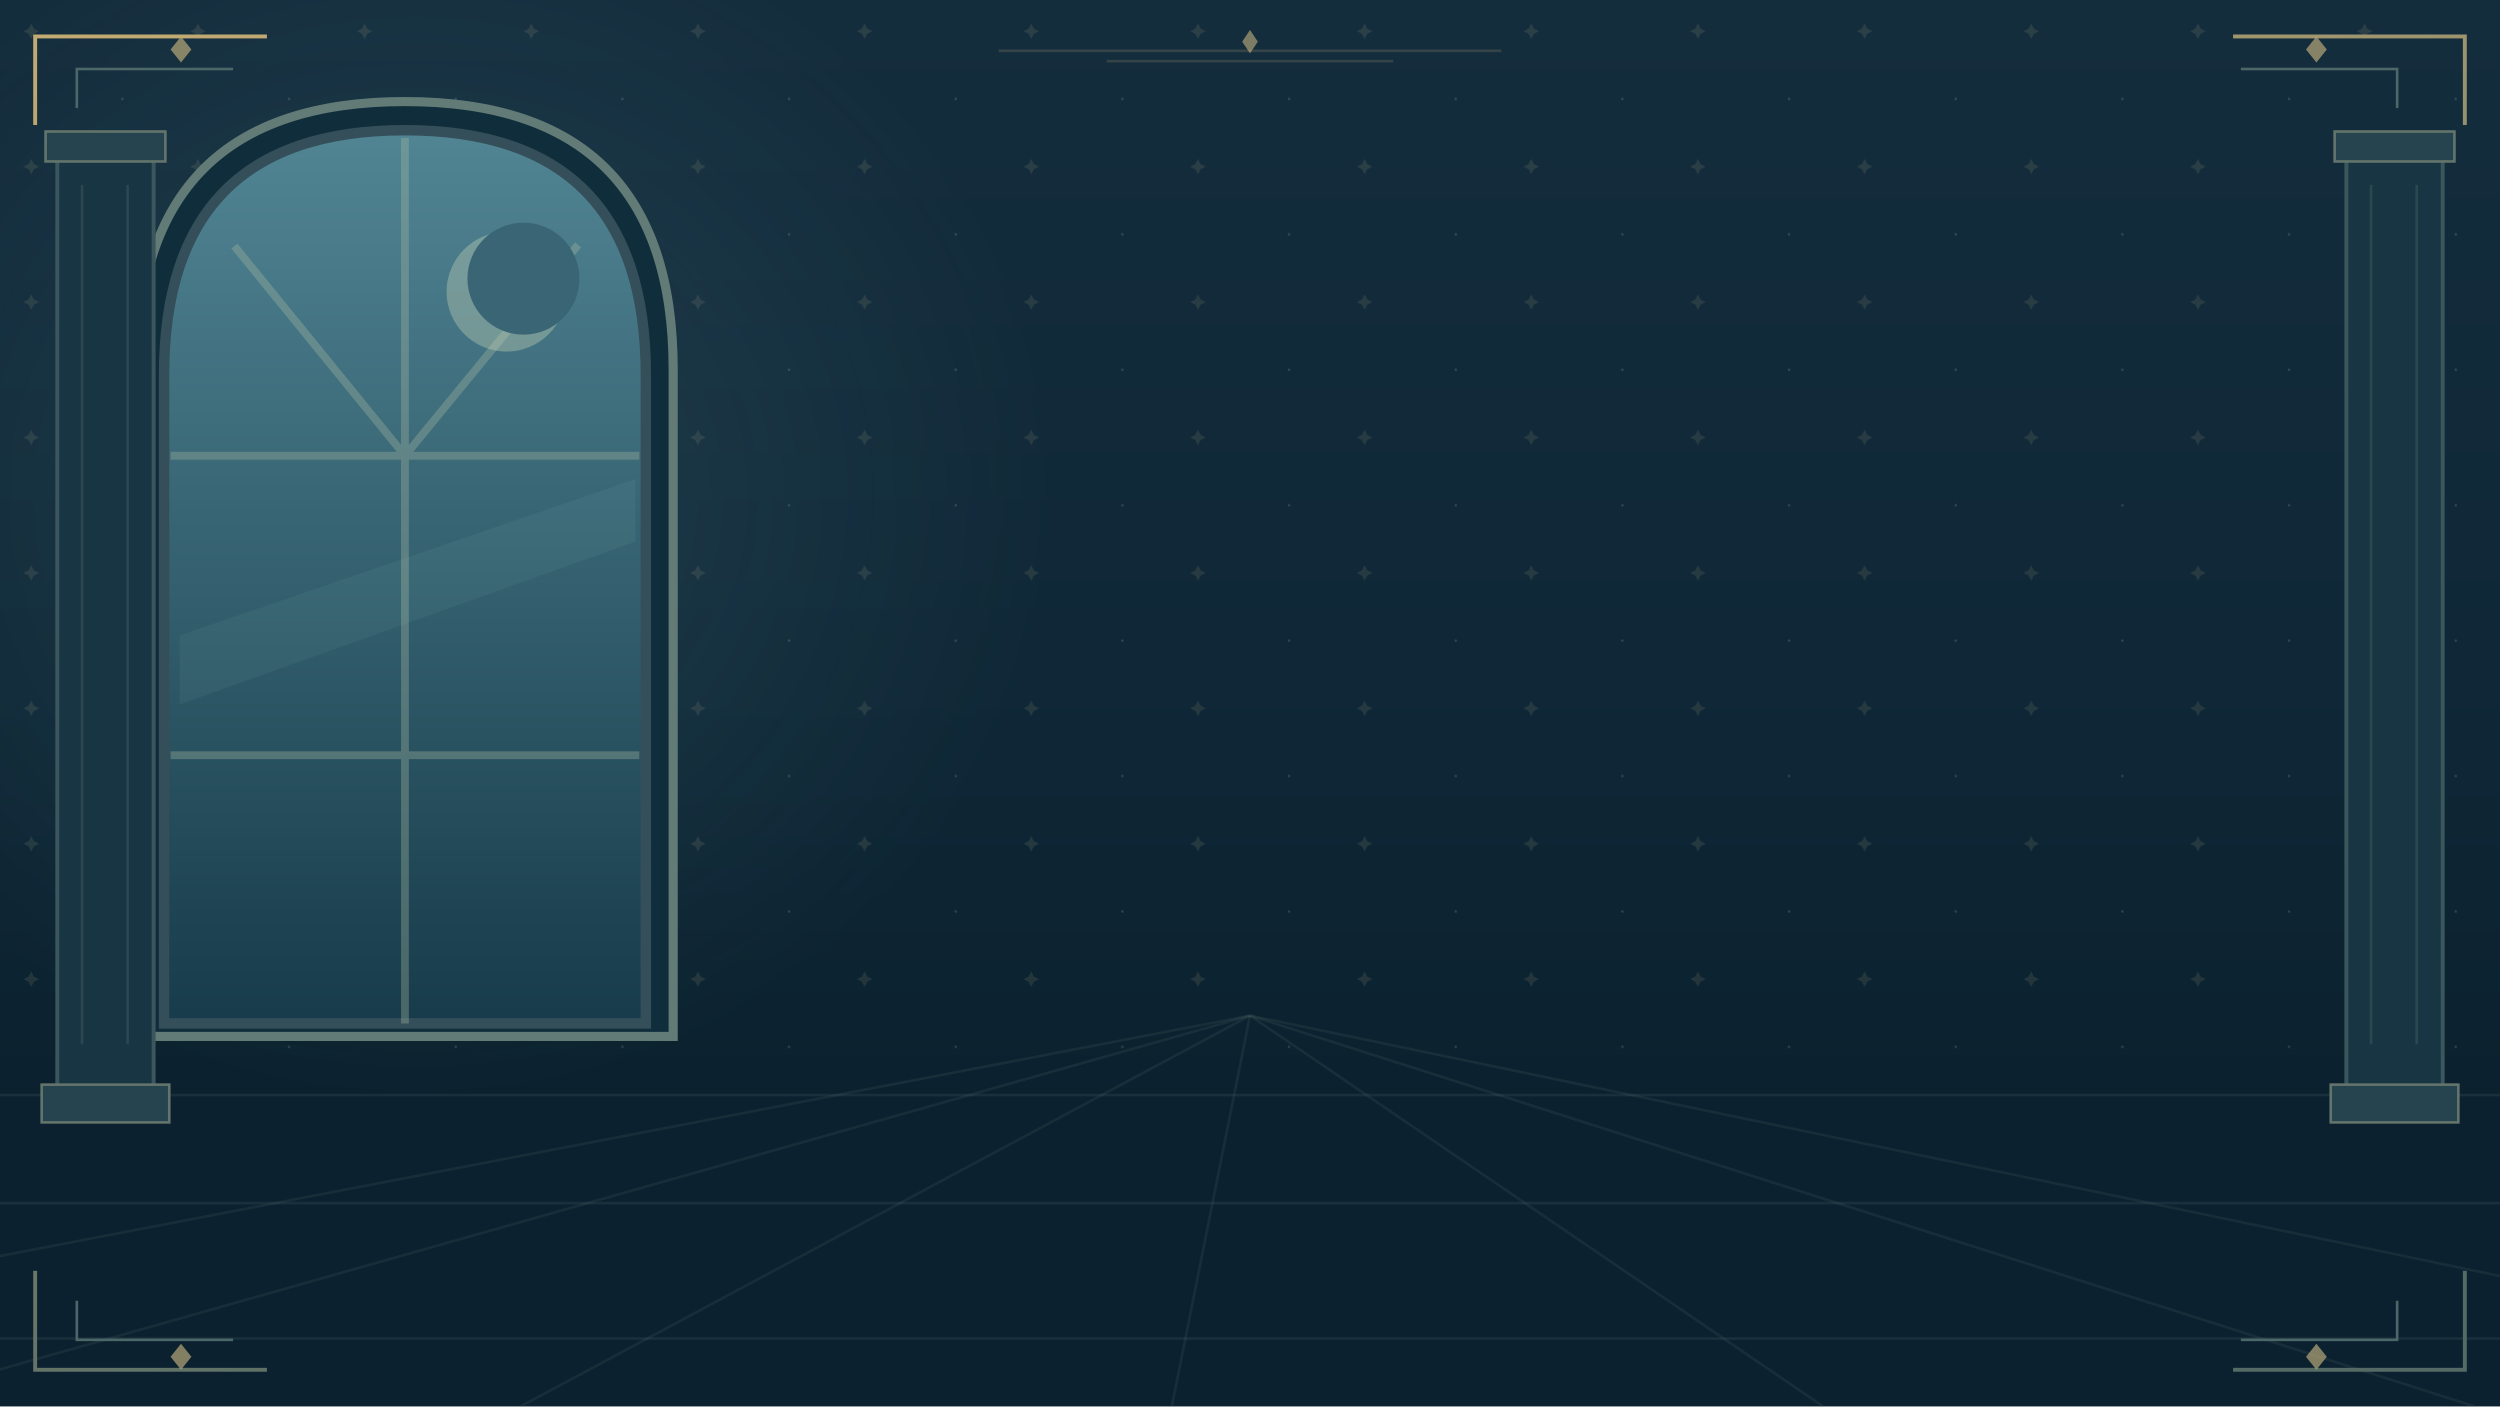
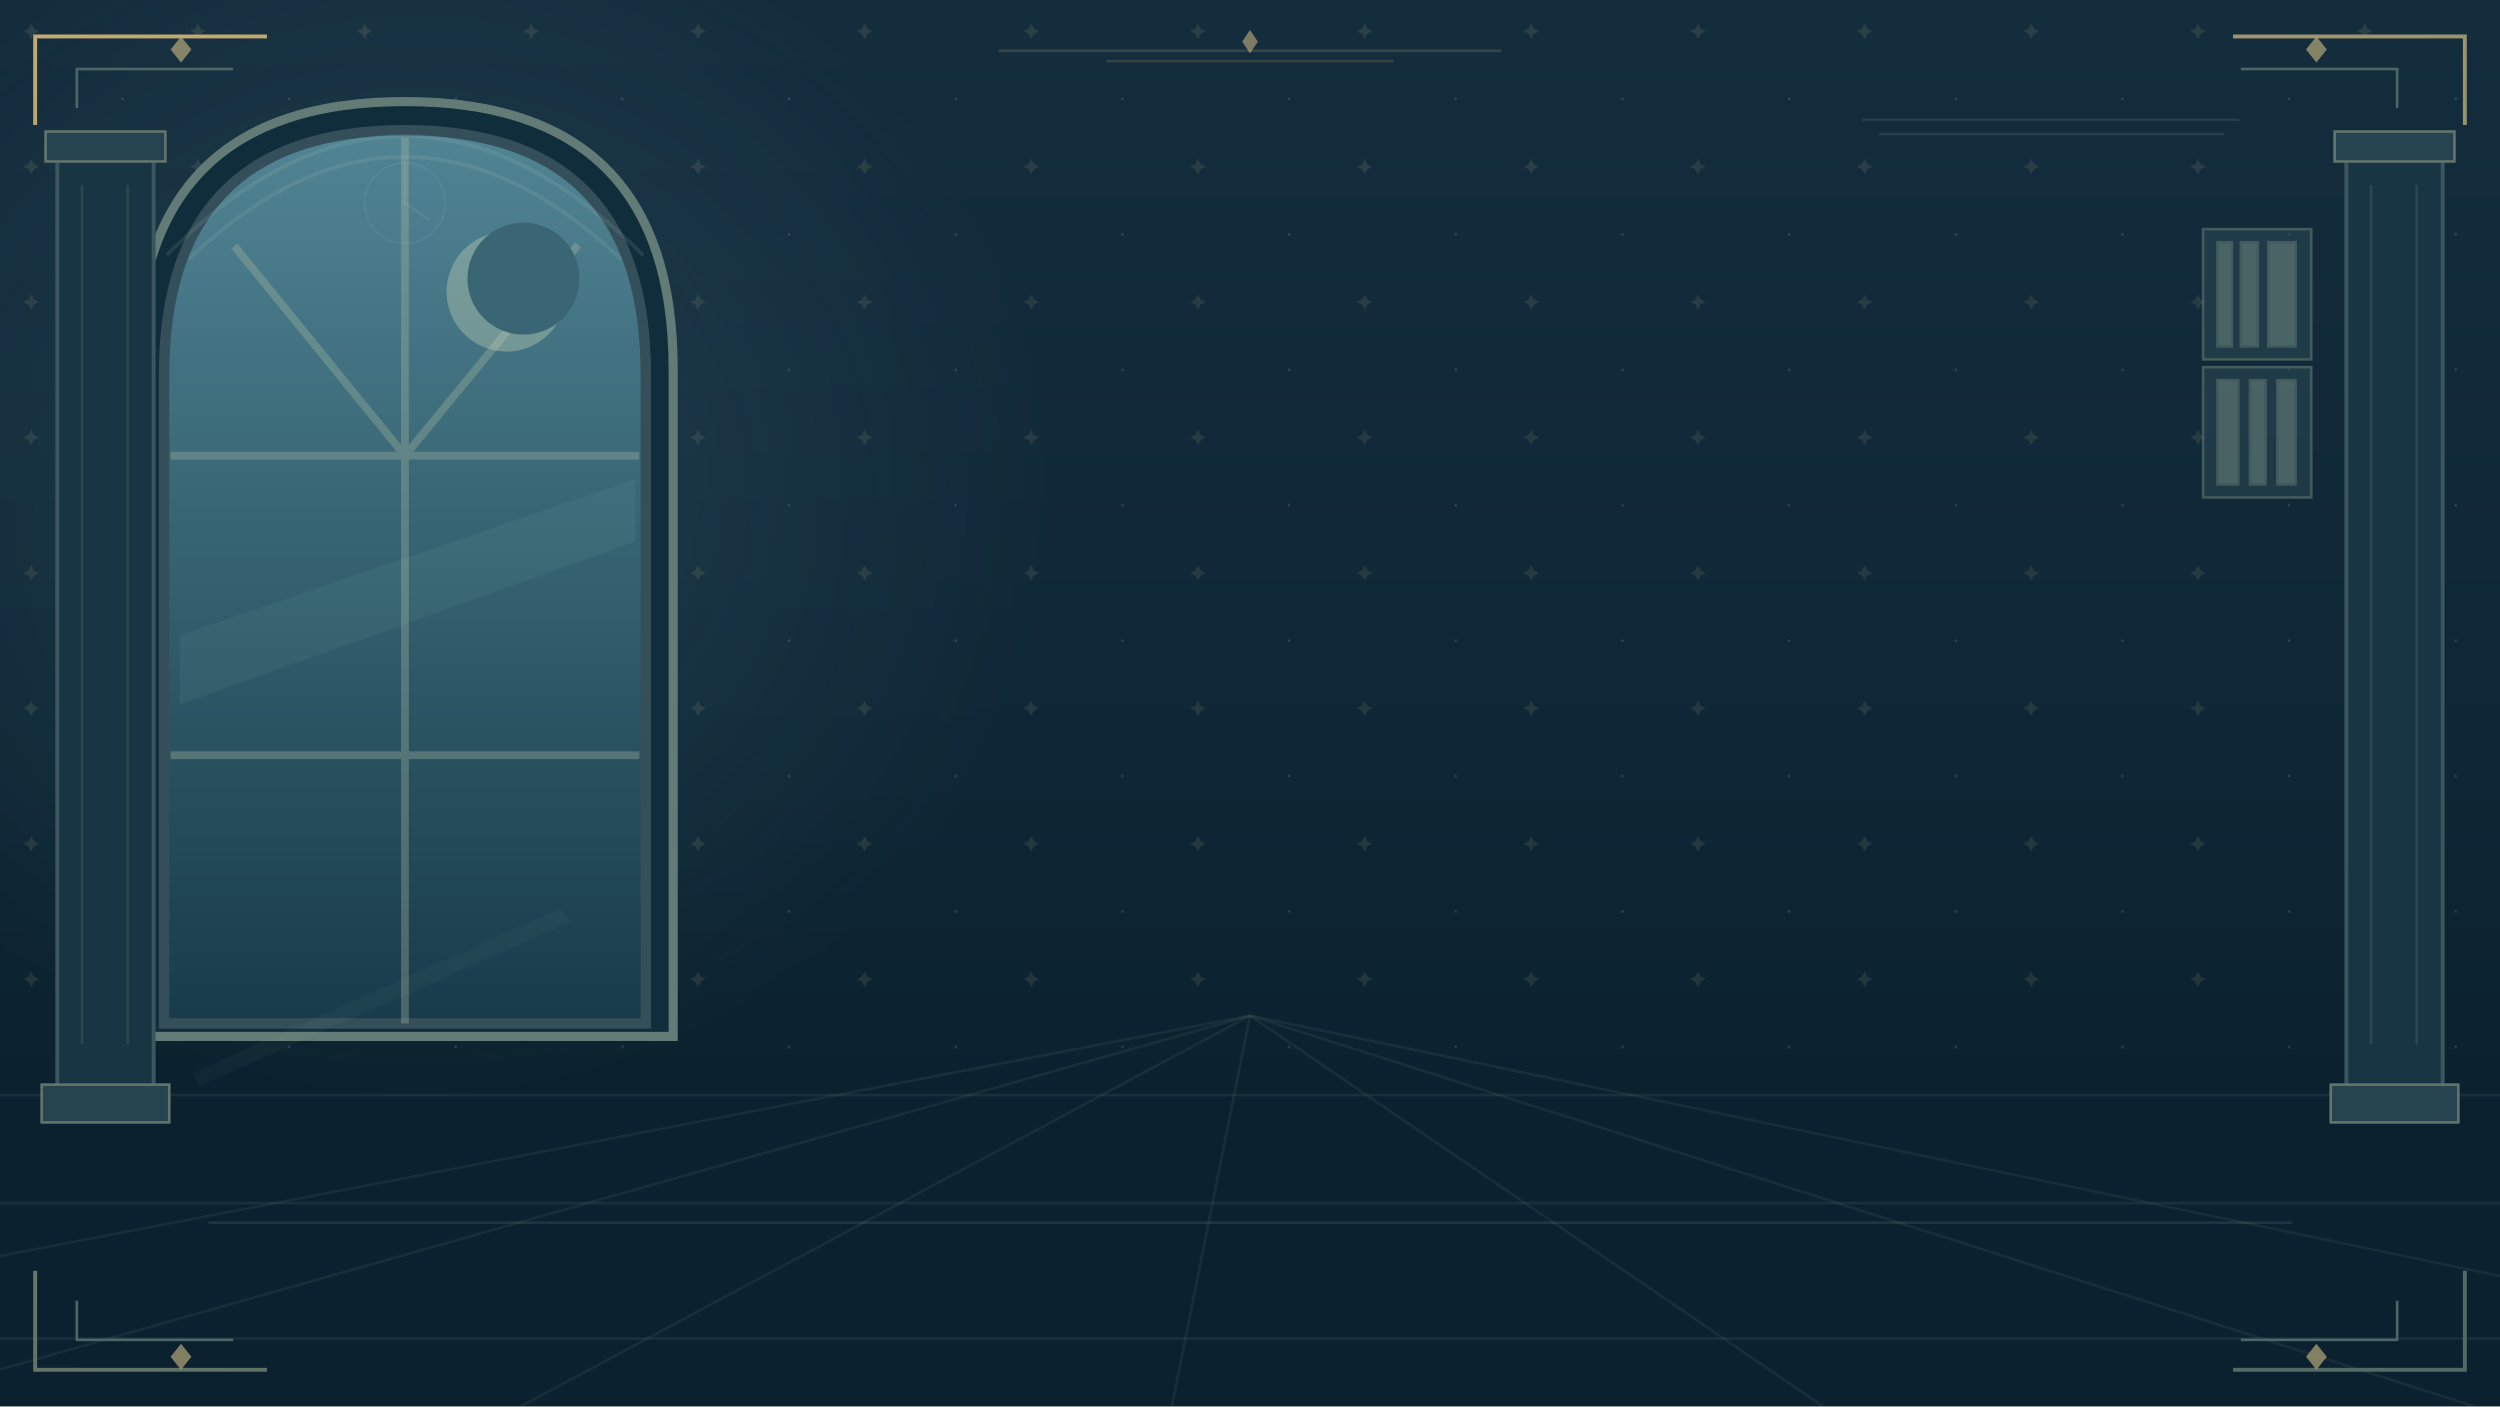
<svg xmlns="http://www.w3.org/2000/svg" width="1920" height="1080" viewBox="0 0 1920 1080">
  <defs>
    <linearGradient id="room" x2="0" y2="1">
      <stop stop-color="#142d3d" />
      <stop offset=".55" stop-color="#0e2635" />
      <stop offset="1" stop-color="#091c28" />
    </linearGradient>
    <linearGradient id="window" x2="0" y2="1">
      <stop stop-color="#518594" />
      <stop offset="1" stop-color="#173b4a" />
    </linearGradient>
    <linearGradient id="gold" x2=".4" y2="1">
      <stop stop-color="#c3aa72" />
      <stop offset="1" stop-color="#546b65" />
    </linearGradient>
    <radialGradient id="glow">
      <stop stop-color="#87c7d0" stop-opacity=".13" />
      <stop offset="1" stop-color="#87c7d0" stop-opacity="0" />
    </radialGradient>
    <pattern id="stars" width="128" height="104" patternUnits="userSpaceOnUse">
      <path d="m24 18 2 4 4 2-4 2-2 4-2-4-4-2 4-2Z" fill="#d5c18d" opacity=".12" />
      <circle cx="94" cy="76" r="1" fill="#bad9da" opacity=".17" />
    </pattern>
  </defs>
  <rect width="1920" height="1080" fill="url(#room)" />
  <rect width="1920" height="1080" fill="url(#stars)" />
  <ellipse cx="320" cy="380" rx="490" ry="470" fill="url(#glow)" />
  <path d="M105 796V284Q105 78 311 78t206 206v512Z" fill="#102d3c" stroke="#637b76" stroke-width="7" />
  <path d="M126 786V288Q126 100 311 100t185 188v498Z" fill="url(#window)" stroke="#344f5a" stroke-width="8" />
  <path d="M311 106v680M131 350h360M131 580h360M180 189l131 161 133-162" fill="none" stroke="#a7b6a1" opacity=".35" stroke-width="6" />
  <path d="m138 488 350-120v48L138 541Z" fill="#b8e5e0" opacity=".055" />
  <circle cx="389" cy="224" r="46" fill="#cfdbbb" opacity=".35" />
  <circle cx="402" cy="214" r="43" fill="#3a6575" />
  <path d="M0 840h1920v240H0Z" fill="#0b2130" />
  <path d="M0 841h1920M0 924h1920M0 1028h1920" stroke="#425c5e" opacity=".25" stroke-width="2" />
  <path d="M960 780 -600 1080" stroke="#4e6865" opacity=".18" stroke-width="2" />
  <path d="M960 780 -100 1080" stroke="#4e6865" opacity=".18" stroke-width="2" />
  <path d="M960 780 400 1080" stroke="#4e6865" opacity=".18" stroke-width="2" />
  <path d="M960 780 900 1080" stroke="#4e6865" opacity=".18" stroke-width="2" />
  <path d="M960 780 1400 1080" stroke="#4e6865" opacity=".18" stroke-width="2" />
  <path d="M960 780 1900 1080" stroke="#4e6865" opacity=".18" stroke-width="2" />
  <path d="M960 780 2400 1080" stroke="#4e6865" opacity=".18" stroke-width="2" />
  <path d="M44 118h74v720h-74Z" fill="#183544" stroke="#3b565c" stroke-width="3" />
  <path d="M35 101h92v23h-92Zm-3 732h98v29h-98Z" fill="#254450" stroke="#63746b" stroke-width="2" />
  <path d="M63 142v660m35-660v660" stroke="#667b74" opacity=".25" stroke-width="2" />
  <path d="M1802 118h74v720h-74Z" fill="#183544" stroke="#3b565c" stroke-width="3" />
  <path d="M1793 101h92v23h-92Zm-3 732h98v29h-98Z" fill="#254450" stroke="#63746b" stroke-width="2" />
  <path d="M1821 142v660m35-660v660" stroke="#667b74" opacity=".25" stroke-width="2" />
  <path d="M27 96V28h178M1715 28h178v68M27 976v76h178m1510 0h178v-76" fill="none" stroke="url(#gold)" stroke-width="3" />
  <path d="M59 83V53h120m1542 0h120v30M59 999v30h120m1542 0h120v-30" fill="none" stroke="#4b6767" stroke-width="2" />
  <path d="m139 28 8 10-8 10-8-10Zm1640 0 8 10-8 10-8-10ZM139 1032l8 10-8 10-8-10Zm1640 0 8 10-8 10-8-10Z" fill="#b6a678" opacity=".7" />
  <path d="M767 39h386M850 47h220" stroke="#a79668" opacity=".22" stroke-width="2" />
  <path d="m960 23 6 9-6 9-6-9Z" fill="#d4bd83" opacity=".55" />
+   <g fill="none" stroke="#b2c9c1" opacity=".12">
+     <path d="M128 196Q310 13 494 196M145 199Q310 42 477 199" stroke-width="3" />
+     <circle cx="311" cy="156" r="31" />
+     <path d="M311 124v32l19 13M1430 92h290m-277 11h265M160 939h1600" stroke-width="2" />
+   </g>
+   <g fill="#294854" stroke="#6b817c" stroke-width="2" opacity=".55">
+     <path d="M1692 176h83v100h-83zM1692 282h83v100h-83z" />
+     <path d="M1703 186h11v80h-11zm18 0h13v80h-13zm21 0h21v80h-21zm-39 106h16v80h-16zm25 0h12v80h-12zm21 0h14v80h-14z" fill="#779389" />
+   </g>
+   <path d="m148 824 282-126 8 10-285 126Z" fill="#b9d8cb" opacity=".035" />
</svg>
